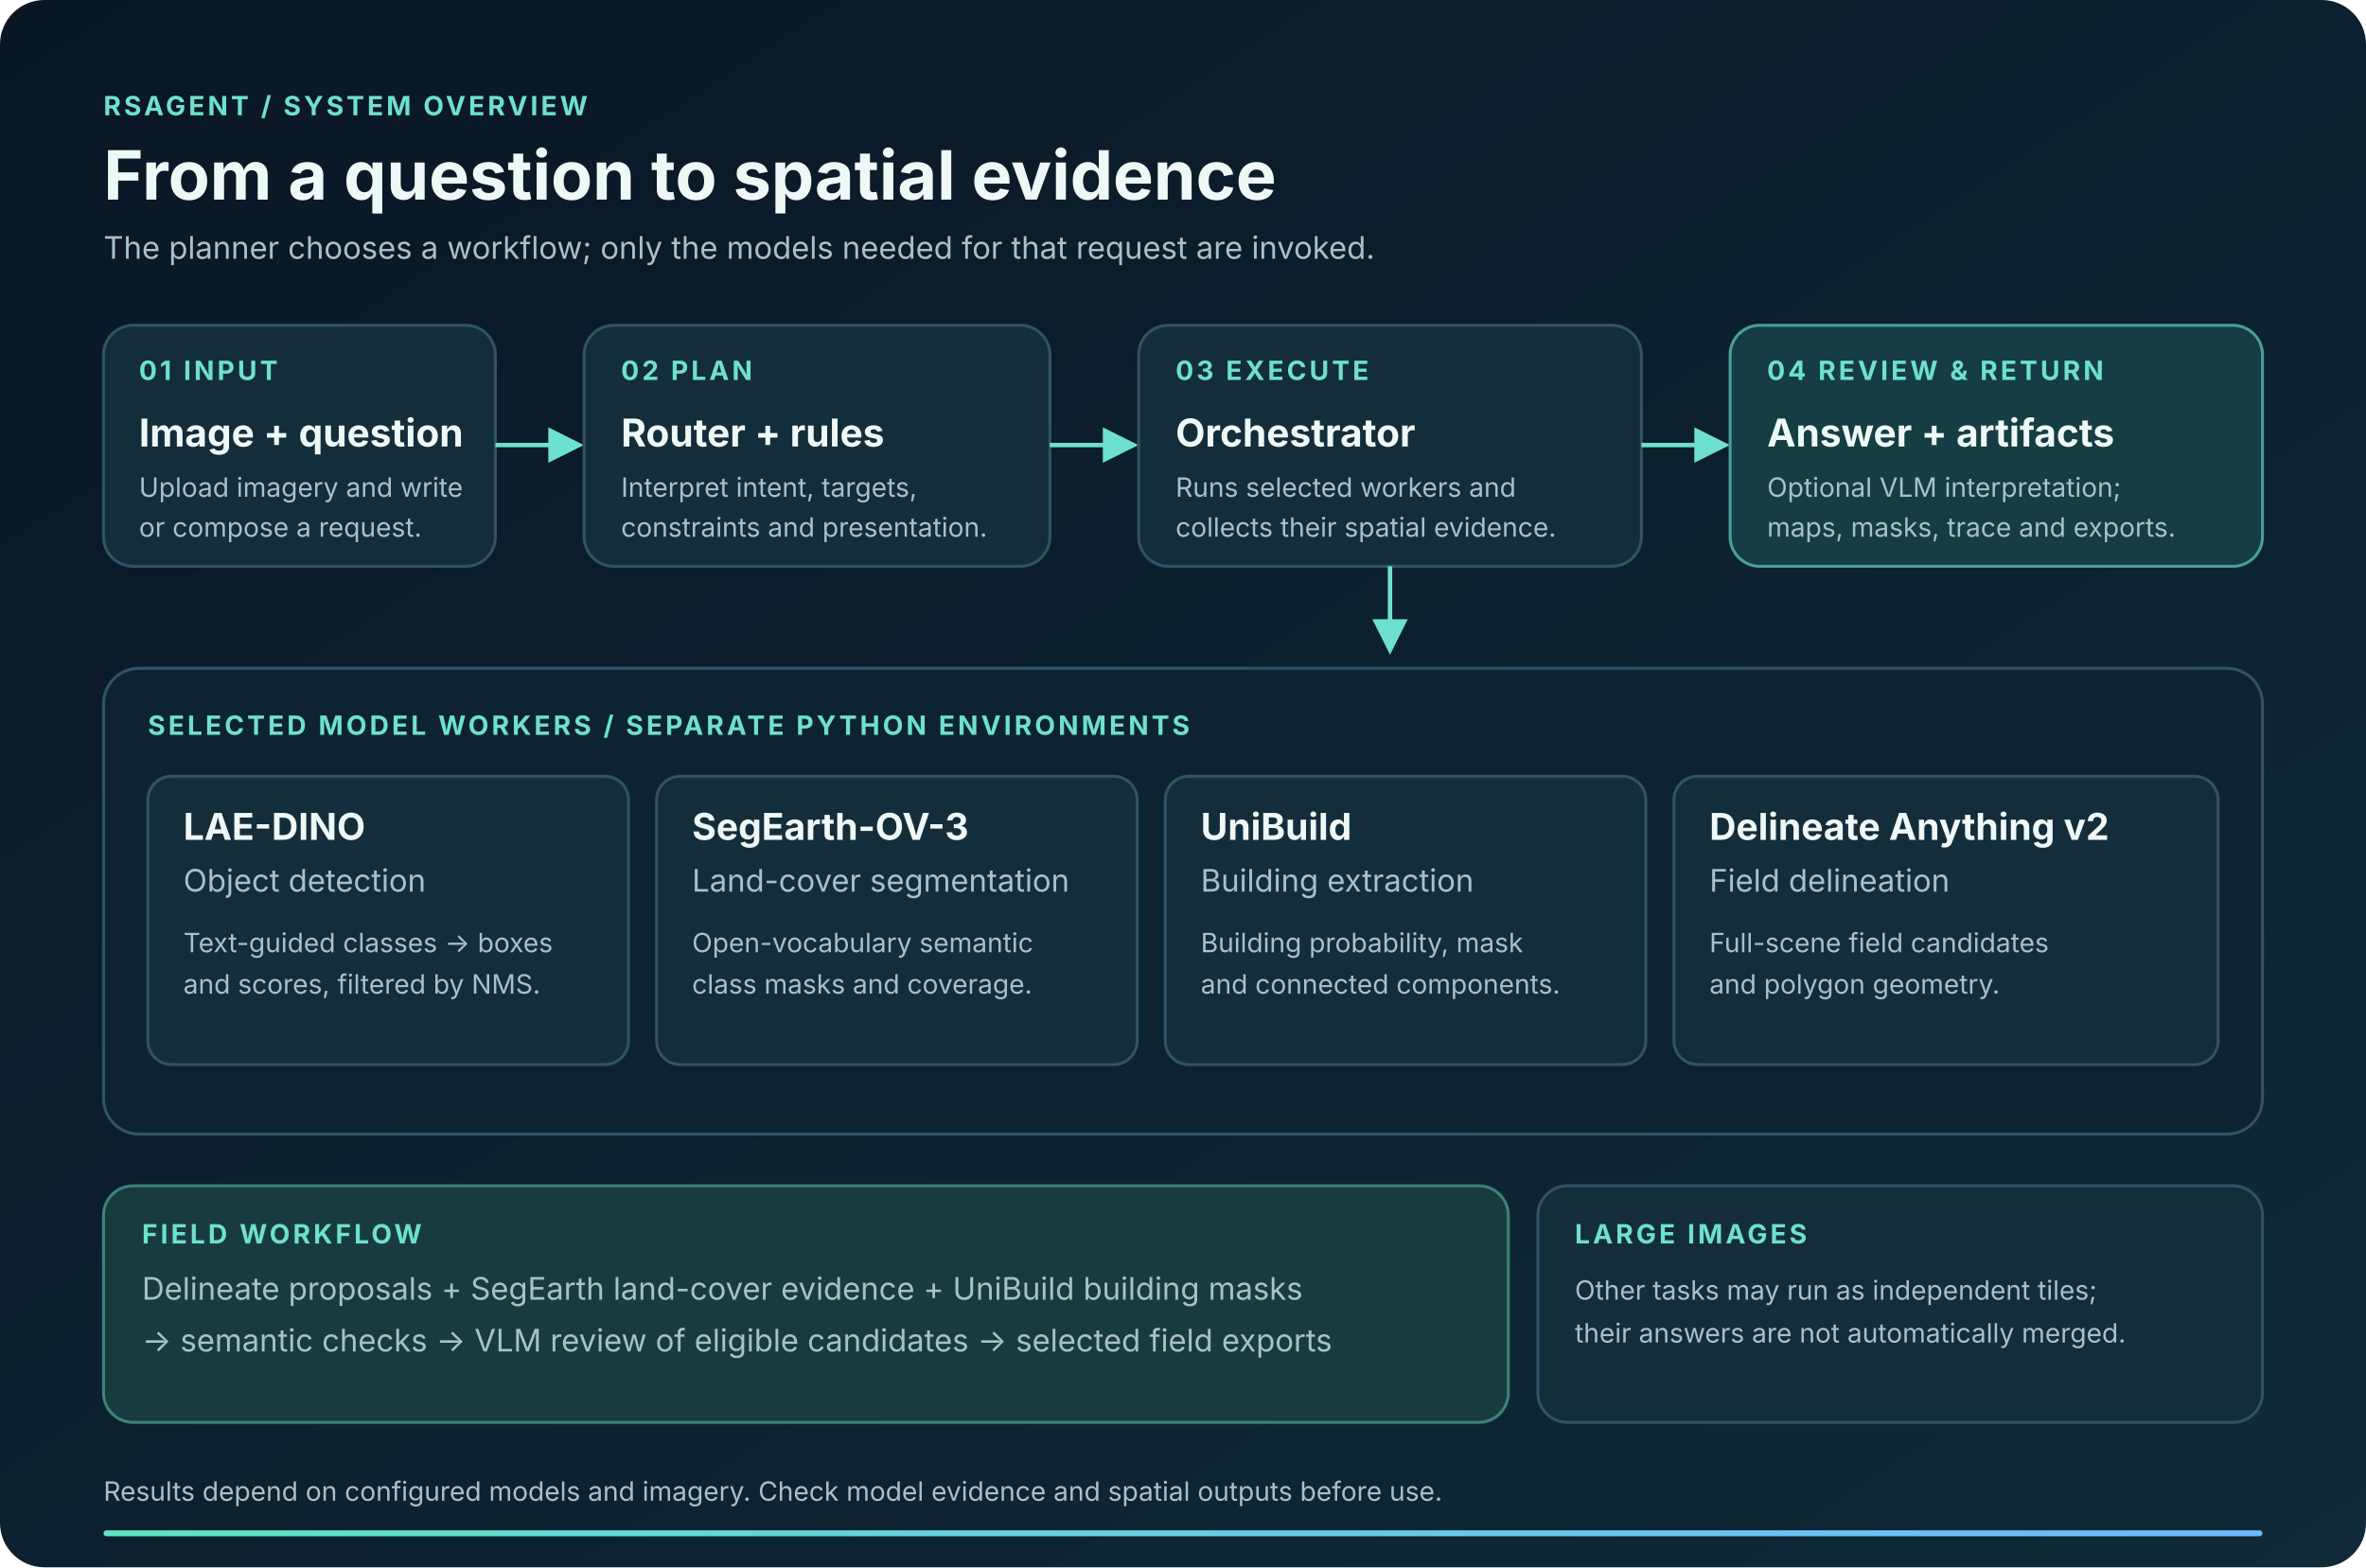
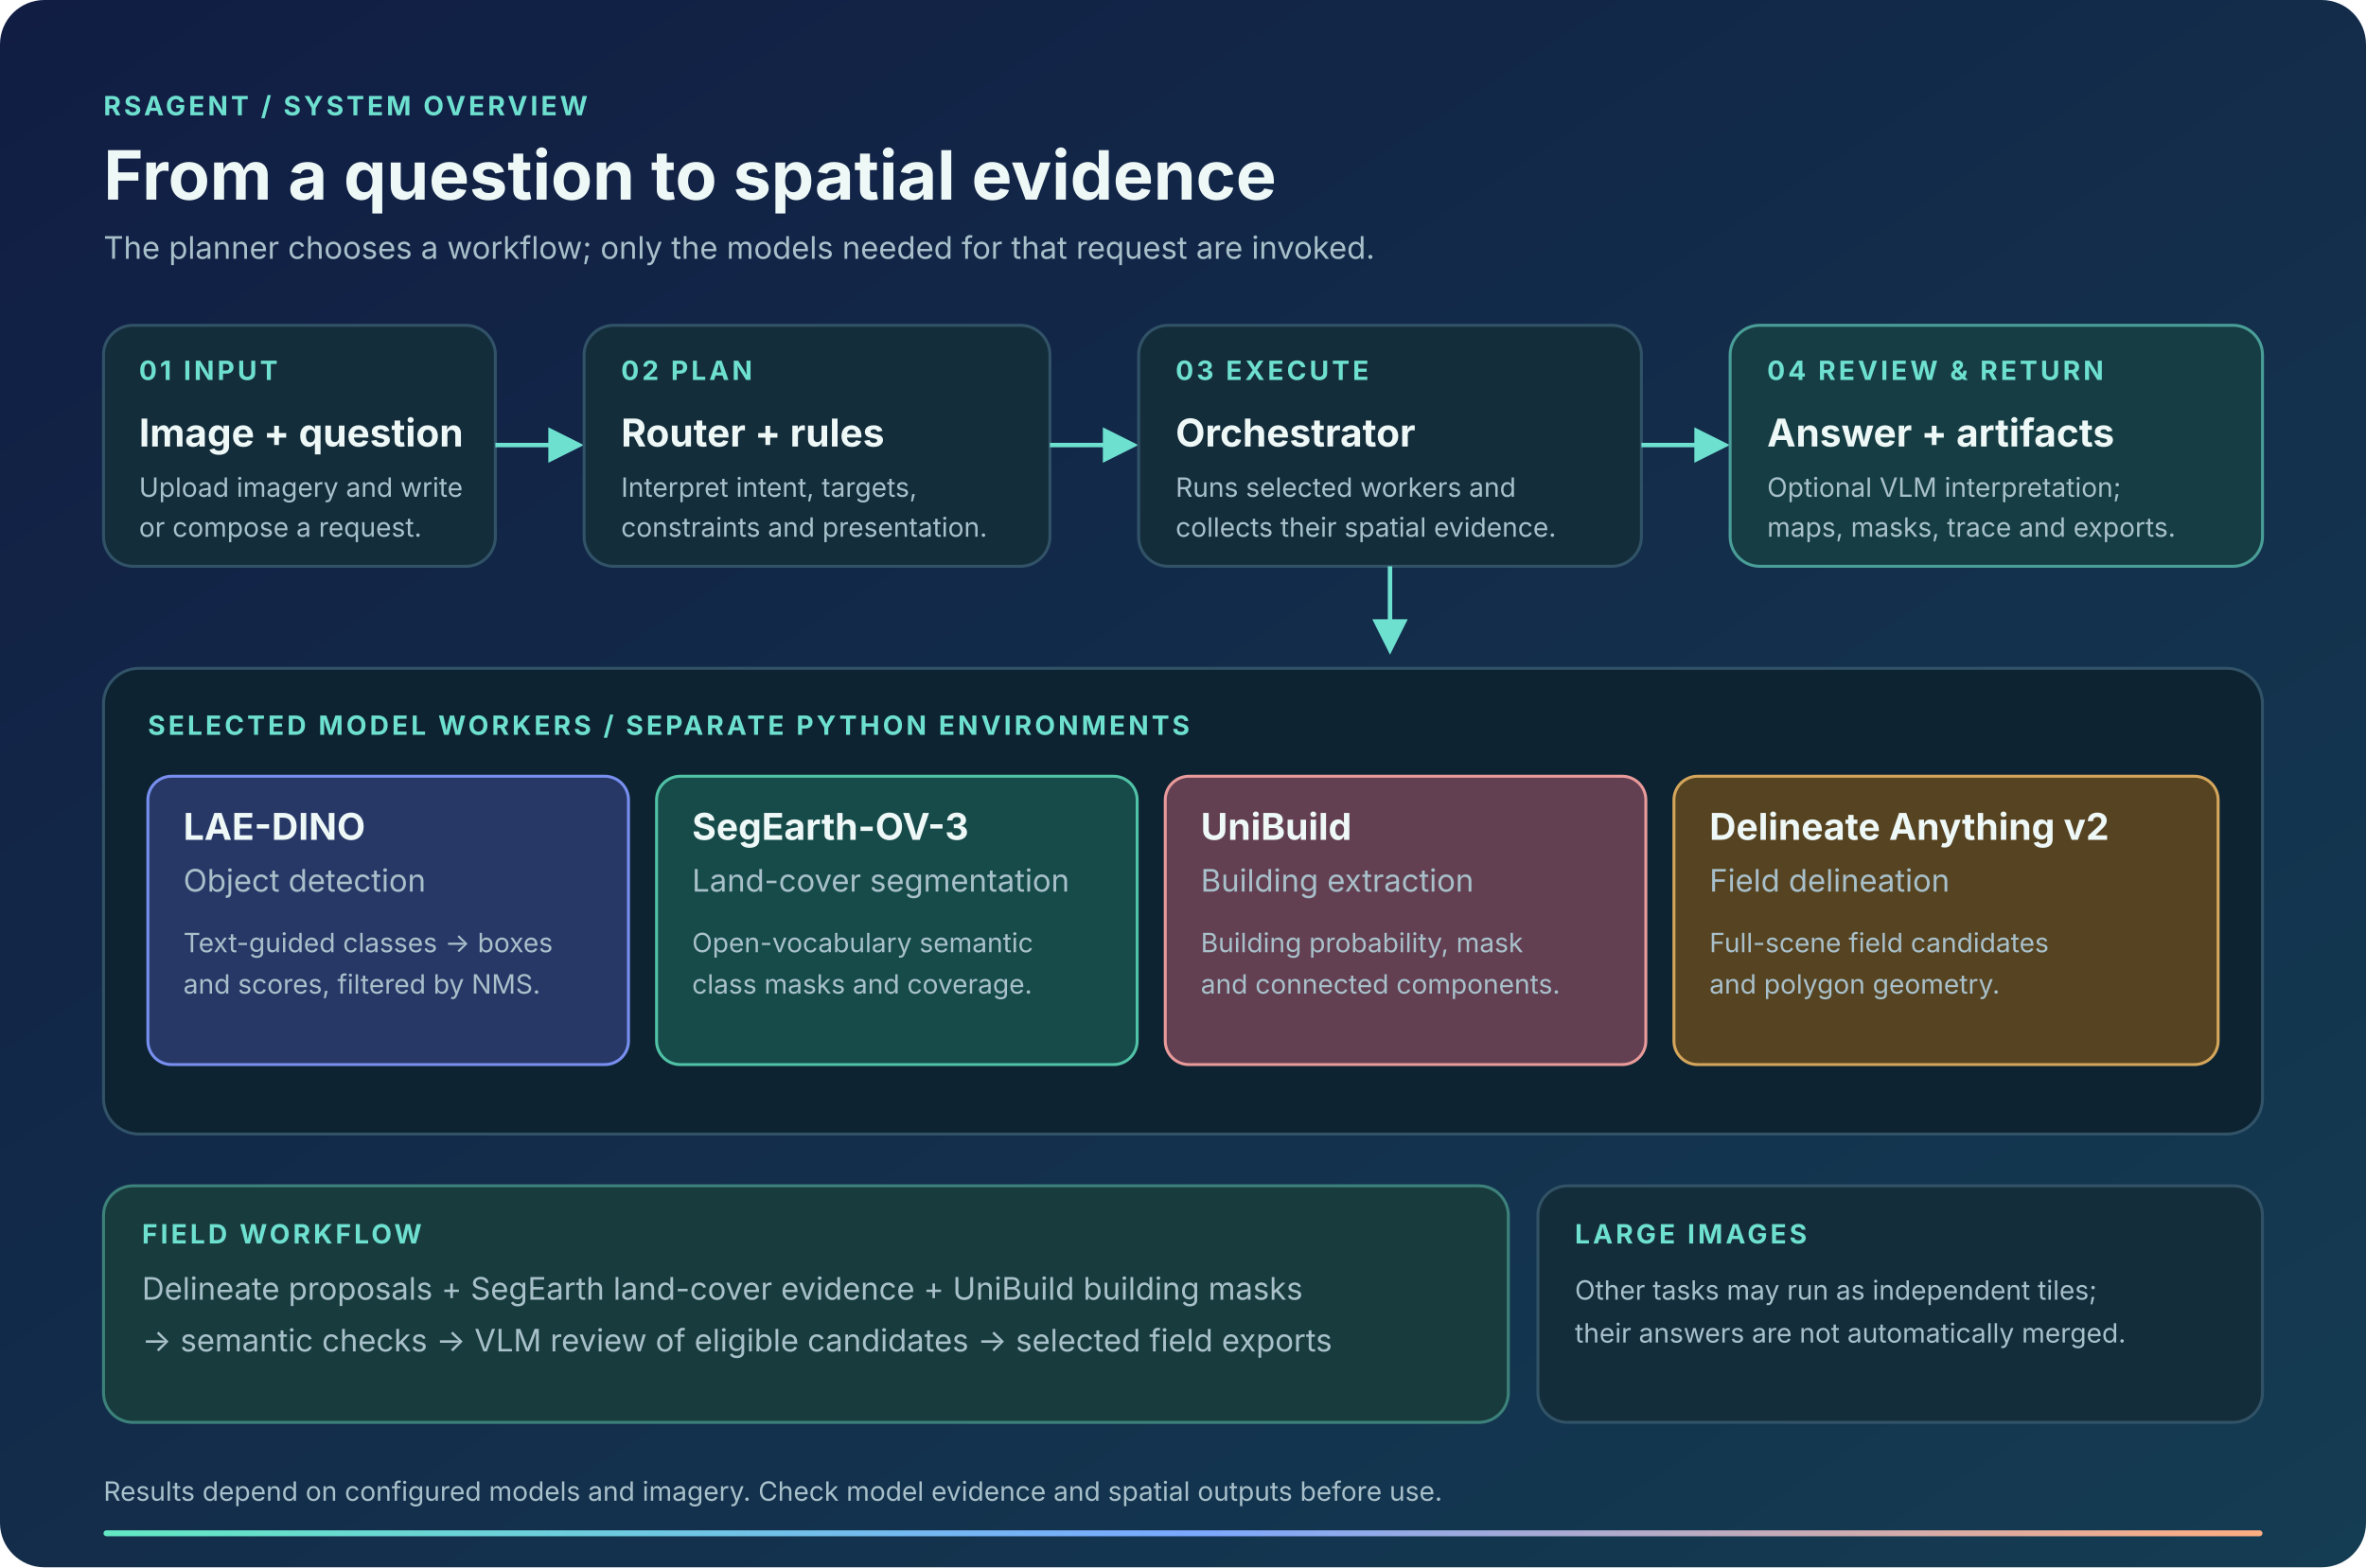
<svg xmlns="http://www.w3.org/2000/svg" viewBox="0 0 1600 1060" role="img" aria-labelledby="title desc">
  <defs>
    <linearGradient id="bg" x2="1" y2="1">
-       <stop stop-color="#091625" />
-       <stop offset="1" stop-color="#102a38" />
+       <stop stop-color="#111d43" />
+       <stop offset="1" stop-color="#143c52" />
    </linearGradient>
    <linearGradient id="accent">
-       <stop stop-color="#5ee4c4" />
-       <stop offset="1" stop-color="#6ebaff" />
+       <stop stop-color="#64e8c3" />
+       <stop offset=".5" stop-color="#7aa9ff" />
+       <stop offset="1" stop-color="#ffad82" />
    </linearGradient>
    <marker id="arrow" viewBox="0 0 10 10" refX="8" refY="5" markerWidth="8" markerHeight="8" orient="auto-start-reverse">
      <path d="M0 0 L10 5 L0 10 Z" fill="#6ee0d0" />
    </marker>
    <style>
      text{font-family:Inter,Segoe UI,Arial,sans-serif;fill:#eef8f7} .muted{fill:#a8c0ca;font-size:21px} .small{fill:#a8c0ca;font-size:18px} .label{fill:#6ee0d0;font-weight:700;font-size:18px;letter-spacing:2px} .heading{font-size:26px;font-weight:700} .card{fill:#142d3b;stroke:#315267;stroke-width:2} .line{fill:none;stroke:#6ee0d0;stroke-width:3;marker-end:url(#arrow)}
    </style>
  </defs>
  <rect width="1600" height="1060" rx="30" fill="url(#bg)" />
  <text x="70" y="78" class="label">RSAGENT  /  SYSTEM OVERVIEW</text>
  <text x="70" y="135" font-size="46" font-weight="750">From a question to spatial evidence</text>
  <text x="70" y="175" class="muted">The planner chooses a workflow; only the models needed for that request are invoked.</text>
  <rect x="70" y="220" width="265" height="163" rx="20" class="card" />
  <text x="94" y="257" class="label">01  INPUT</text>
  <text x="94" y="302" class="heading">Image + question</text>
  <text x="94" y="336" class="small">Upload imagery and write</text>
  <text x="94" y="363" class="small">or compose a request.</text>
  <path d="M335 301 H390" class="line" />
  <rect x="395" y="220" width="315" height="163" rx="20" class="card" />
  <text x="420" y="257" class="label">02  PLAN</text>
  <text x="420" y="302" class="heading">Router + rules</text>
  <text x="420" y="336" class="small">Interpret intent, targets,</text>
  <text x="420" y="363" class="small">constraints and presentation.</text>
  <path d="M710 301 H765" class="line" />
  <rect x="770" y="220" width="340" height="163" rx="20" class="card" />
  <text x="795" y="257" class="label">03  EXECUTE</text>
  <text x="795" y="302" class="heading">Orchestrator</text>
  <text x="795" y="336" class="small">Runs selected workers and</text>
  <text x="795" y="363" class="small">collects their spatial evidence.</text>
  <path d="M1110 301 H1165" class="line" />
  <rect x="1170" y="220" width="360" height="163" rx="20" fill="#153d43" stroke="#4a9e98" stroke-width="2" />
  <text x="1195" y="257" class="label">04  REVIEW &amp; RETURN</text>
  <text x="1195" y="302" class="heading">Answer + artifacts</text>
  <text x="1195" y="336" class="small">Optional VLM interpretation;</text>
  <text x="1195" y="363" class="small">maps, masks, trace and exports.</text>
  <path d="M940 383 V438" class="line" />
  <rect x="70" y="452" width="1460" height="315" rx="24" fill="#0d2331" stroke="#315267" stroke-width="2" />
  <text x="100" y="497" class="label">SELECTED MODEL WORKERS  /  SEPARATE PYTHON ENVIRONMENTS</text>
-   <rect x="100" y="525" width="325" height="195" rx="16" class="card" />
+   <rect x="100" y="525" width="325" height="195" rx="16" fill="#273867" stroke="#788ff0" stroke-width="2" />
  <text x="124" y="568" font-size="25" font-weight="700">LAE-DINO</text>
  <text x="124" y="603" class="muted">Object detection</text>
  <text x="124" y="644" class="small">Text-guided classes → boxes</text>
  <text x="124" y="672" class="small">and scores, filtered by NMS.</text>
-   <rect x="444" y="525" width="325" height="195" rx="16" class="card" />
+   <rect x="444" y="525" width="325" height="195" rx="16" fill="#164b4a" stroke="#50c2a6" stroke-width="2" />
  <text x="468" y="568" font-size="25" font-weight="700">SegEarth-OV-3</text>
  <text x="468" y="603" class="muted">Land-cover segmentation</text>
  <text x="468" y="644" class="small">Open-vocabulary semantic</text>
  <text x="468" y="672" class="small">class masks and coverage.</text>
-   <rect x="788" y="525" width="325" height="195" rx="16" class="card" />
+   <rect x="788" y="525" width="325" height="195" rx="16" fill="#624052" stroke="#e99a9a" stroke-width="2" />
  <text x="812" y="568" font-size="25" font-weight="700">UniBuild</text>
  <text x="812" y="603" class="muted">Building extraction</text>
  <text x="812" y="644" class="small">Building probability, mask</text>
  <text x="812" y="672" class="small">and connected components.</text>
-   <rect x="1132" y="525" width="368" height="195" rx="16" class="card" />
+   <rect x="1132" y="525" width="368" height="195" rx="16" fill="#564321" stroke="#d4a65c" stroke-width="2" />
  <text x="1156" y="568" font-size="25" font-weight="700">Delineate Anything v2</text>
  <text x="1156" y="603" class="muted">Field delineation</text>
  <text x="1156" y="644" class="small">Full-scene field candidates</text>
  <text x="1156" y="672" class="small">and polygon geometry.</text>
  <rect x="70" y="802" width="950" height="160" rx="20" fill="#183c3d" stroke="#3d817b" stroke-width="2" />
  <text x="96" y="841" class="label">FIELD WORKFLOW</text>
  <text x="96" y="879" class="muted">Delineate proposals + SegEarth land-cover evidence + UniBuild building masks</text>
  <text x="96" y="914" class="muted">→ semantic checks → VLM review of eligible candidates → selected field exports</text>
  <rect x="1040" y="802" width="490" height="160" rx="20" class="card" />
  <text x="1065" y="841" class="label">LARGE IMAGES</text>
  <text x="1065" y="879" class="small">Other tasks may run as independent tiles;</text>
  <text x="1065" y="908" class="small">their answers are not automatically merged.</text>
  <text x="70" y="1015" class="small">Results depend on configured models and imagery. Check model evidence and spatial outputs before use.</text>
  <rect x="70" y="1035" width="1460" height="4" rx="2" fill="url(#accent)" />
</svg>
